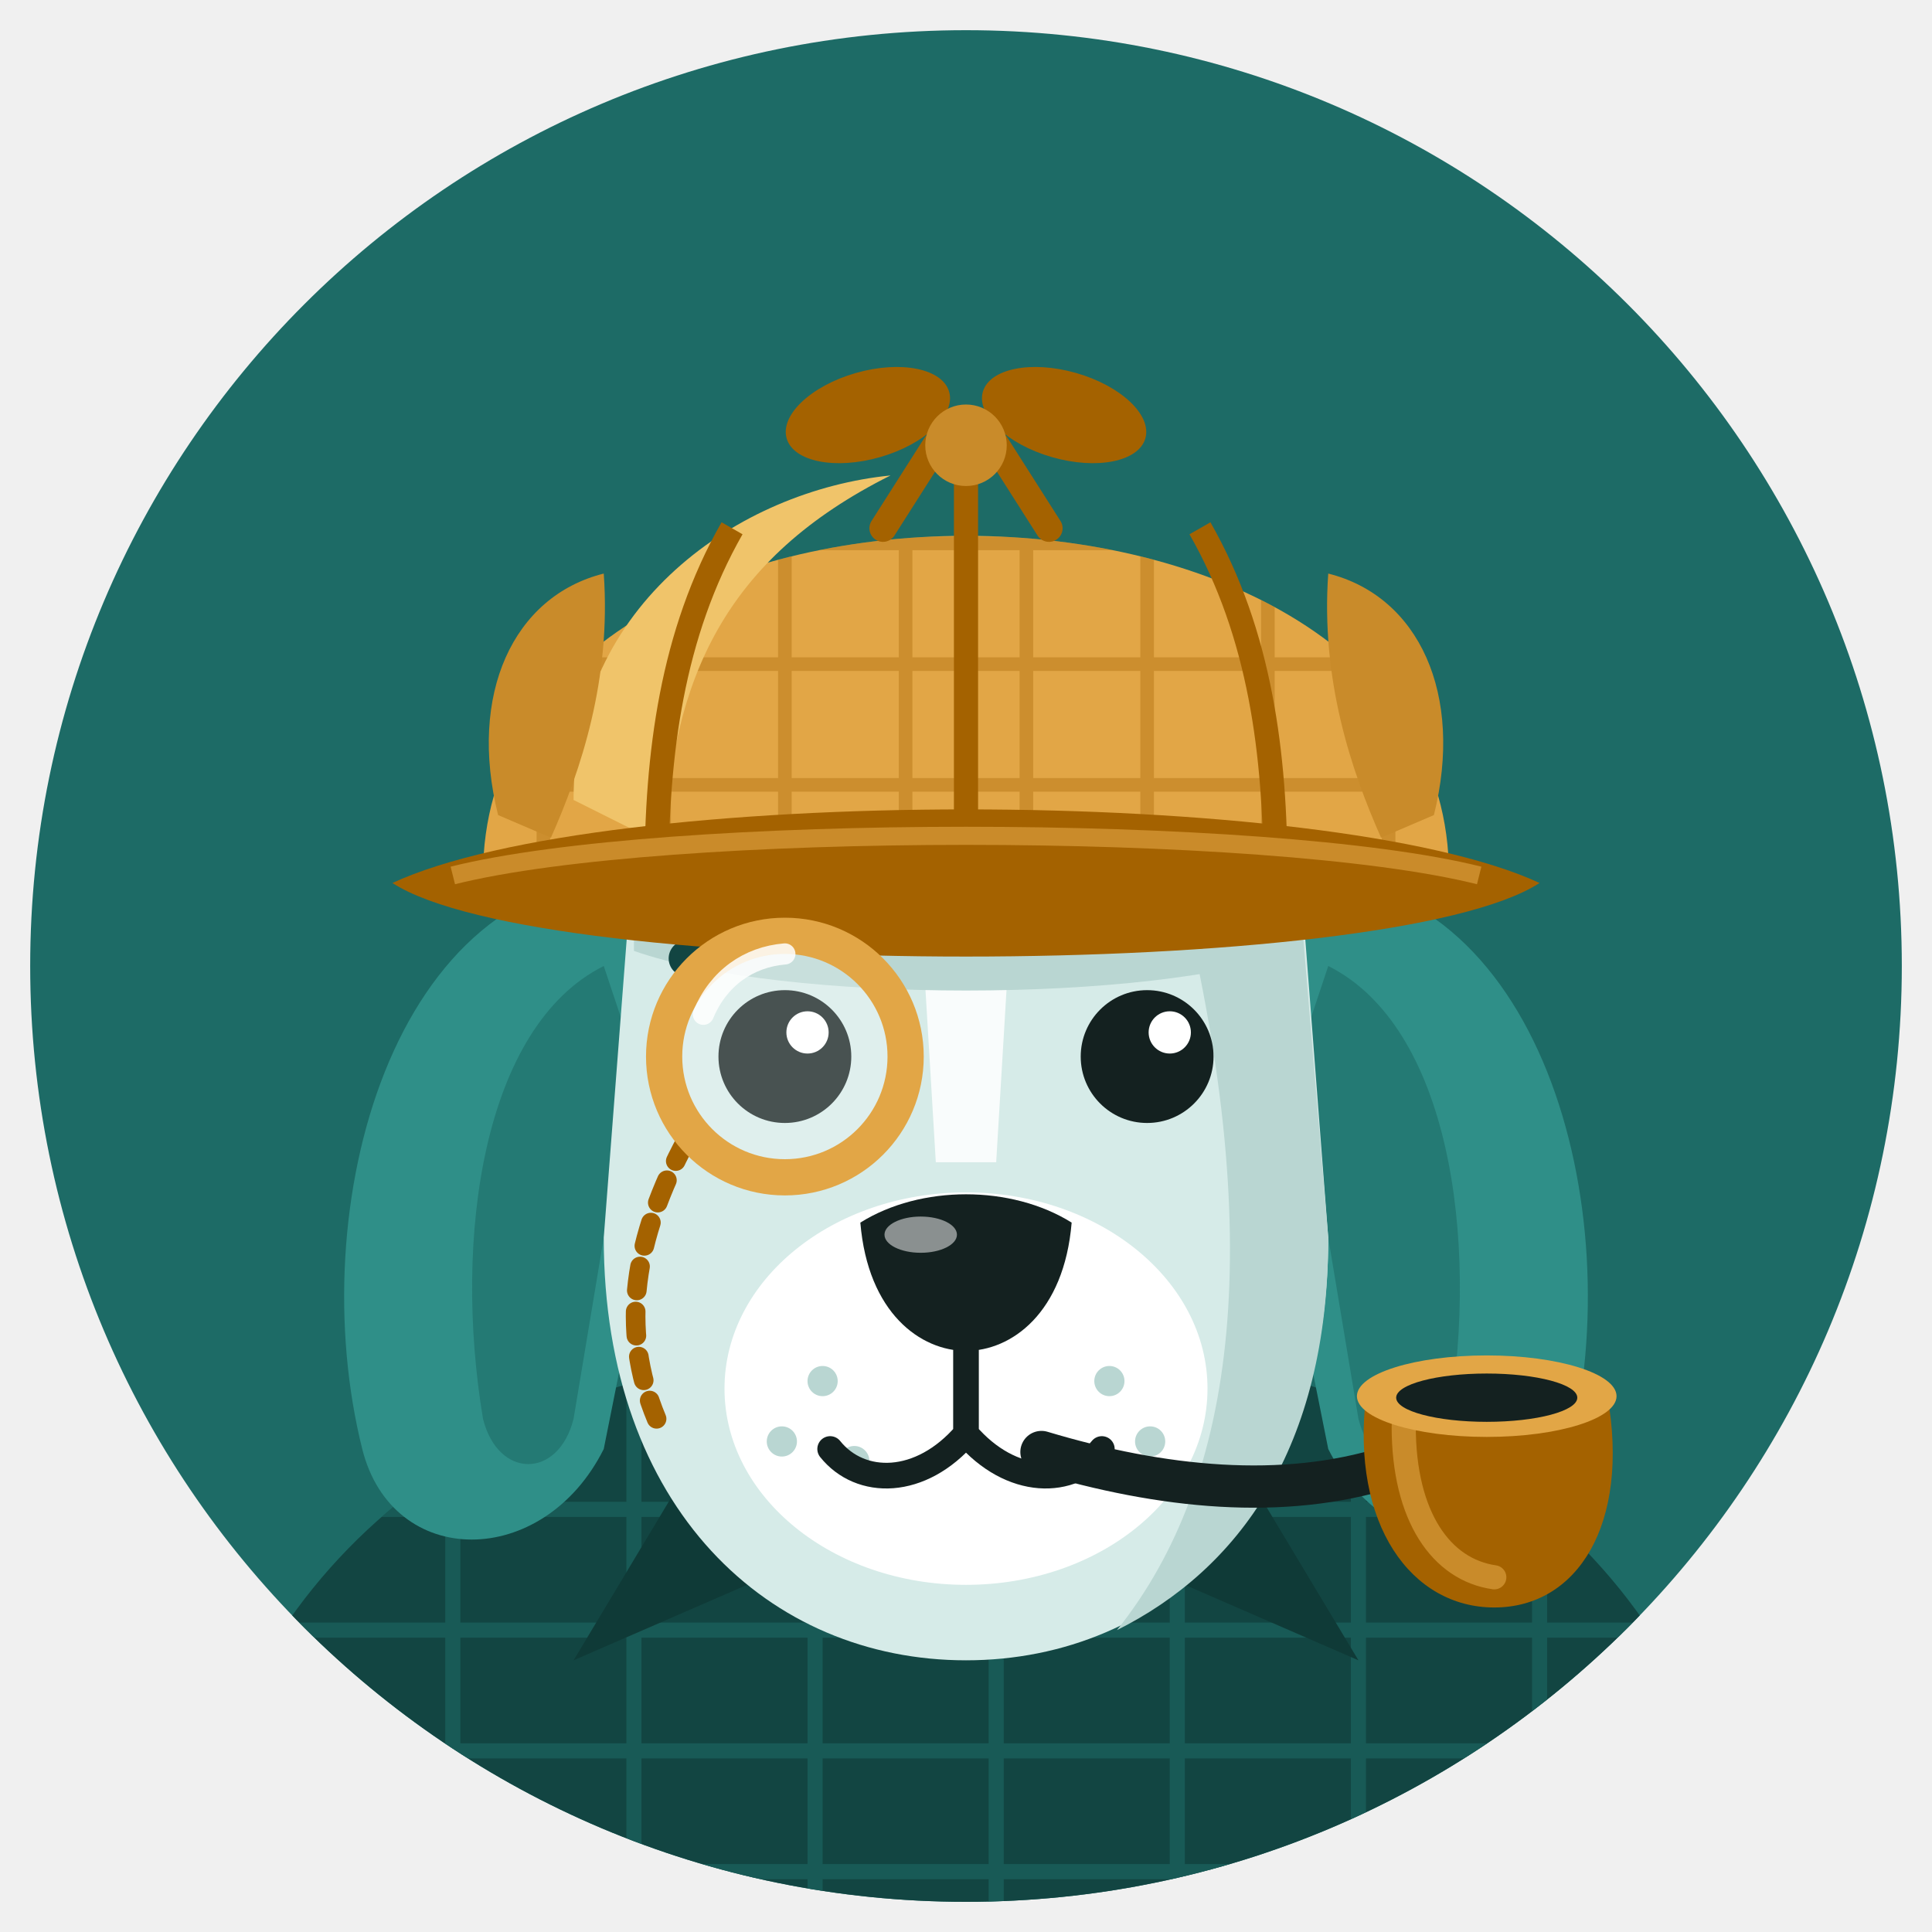
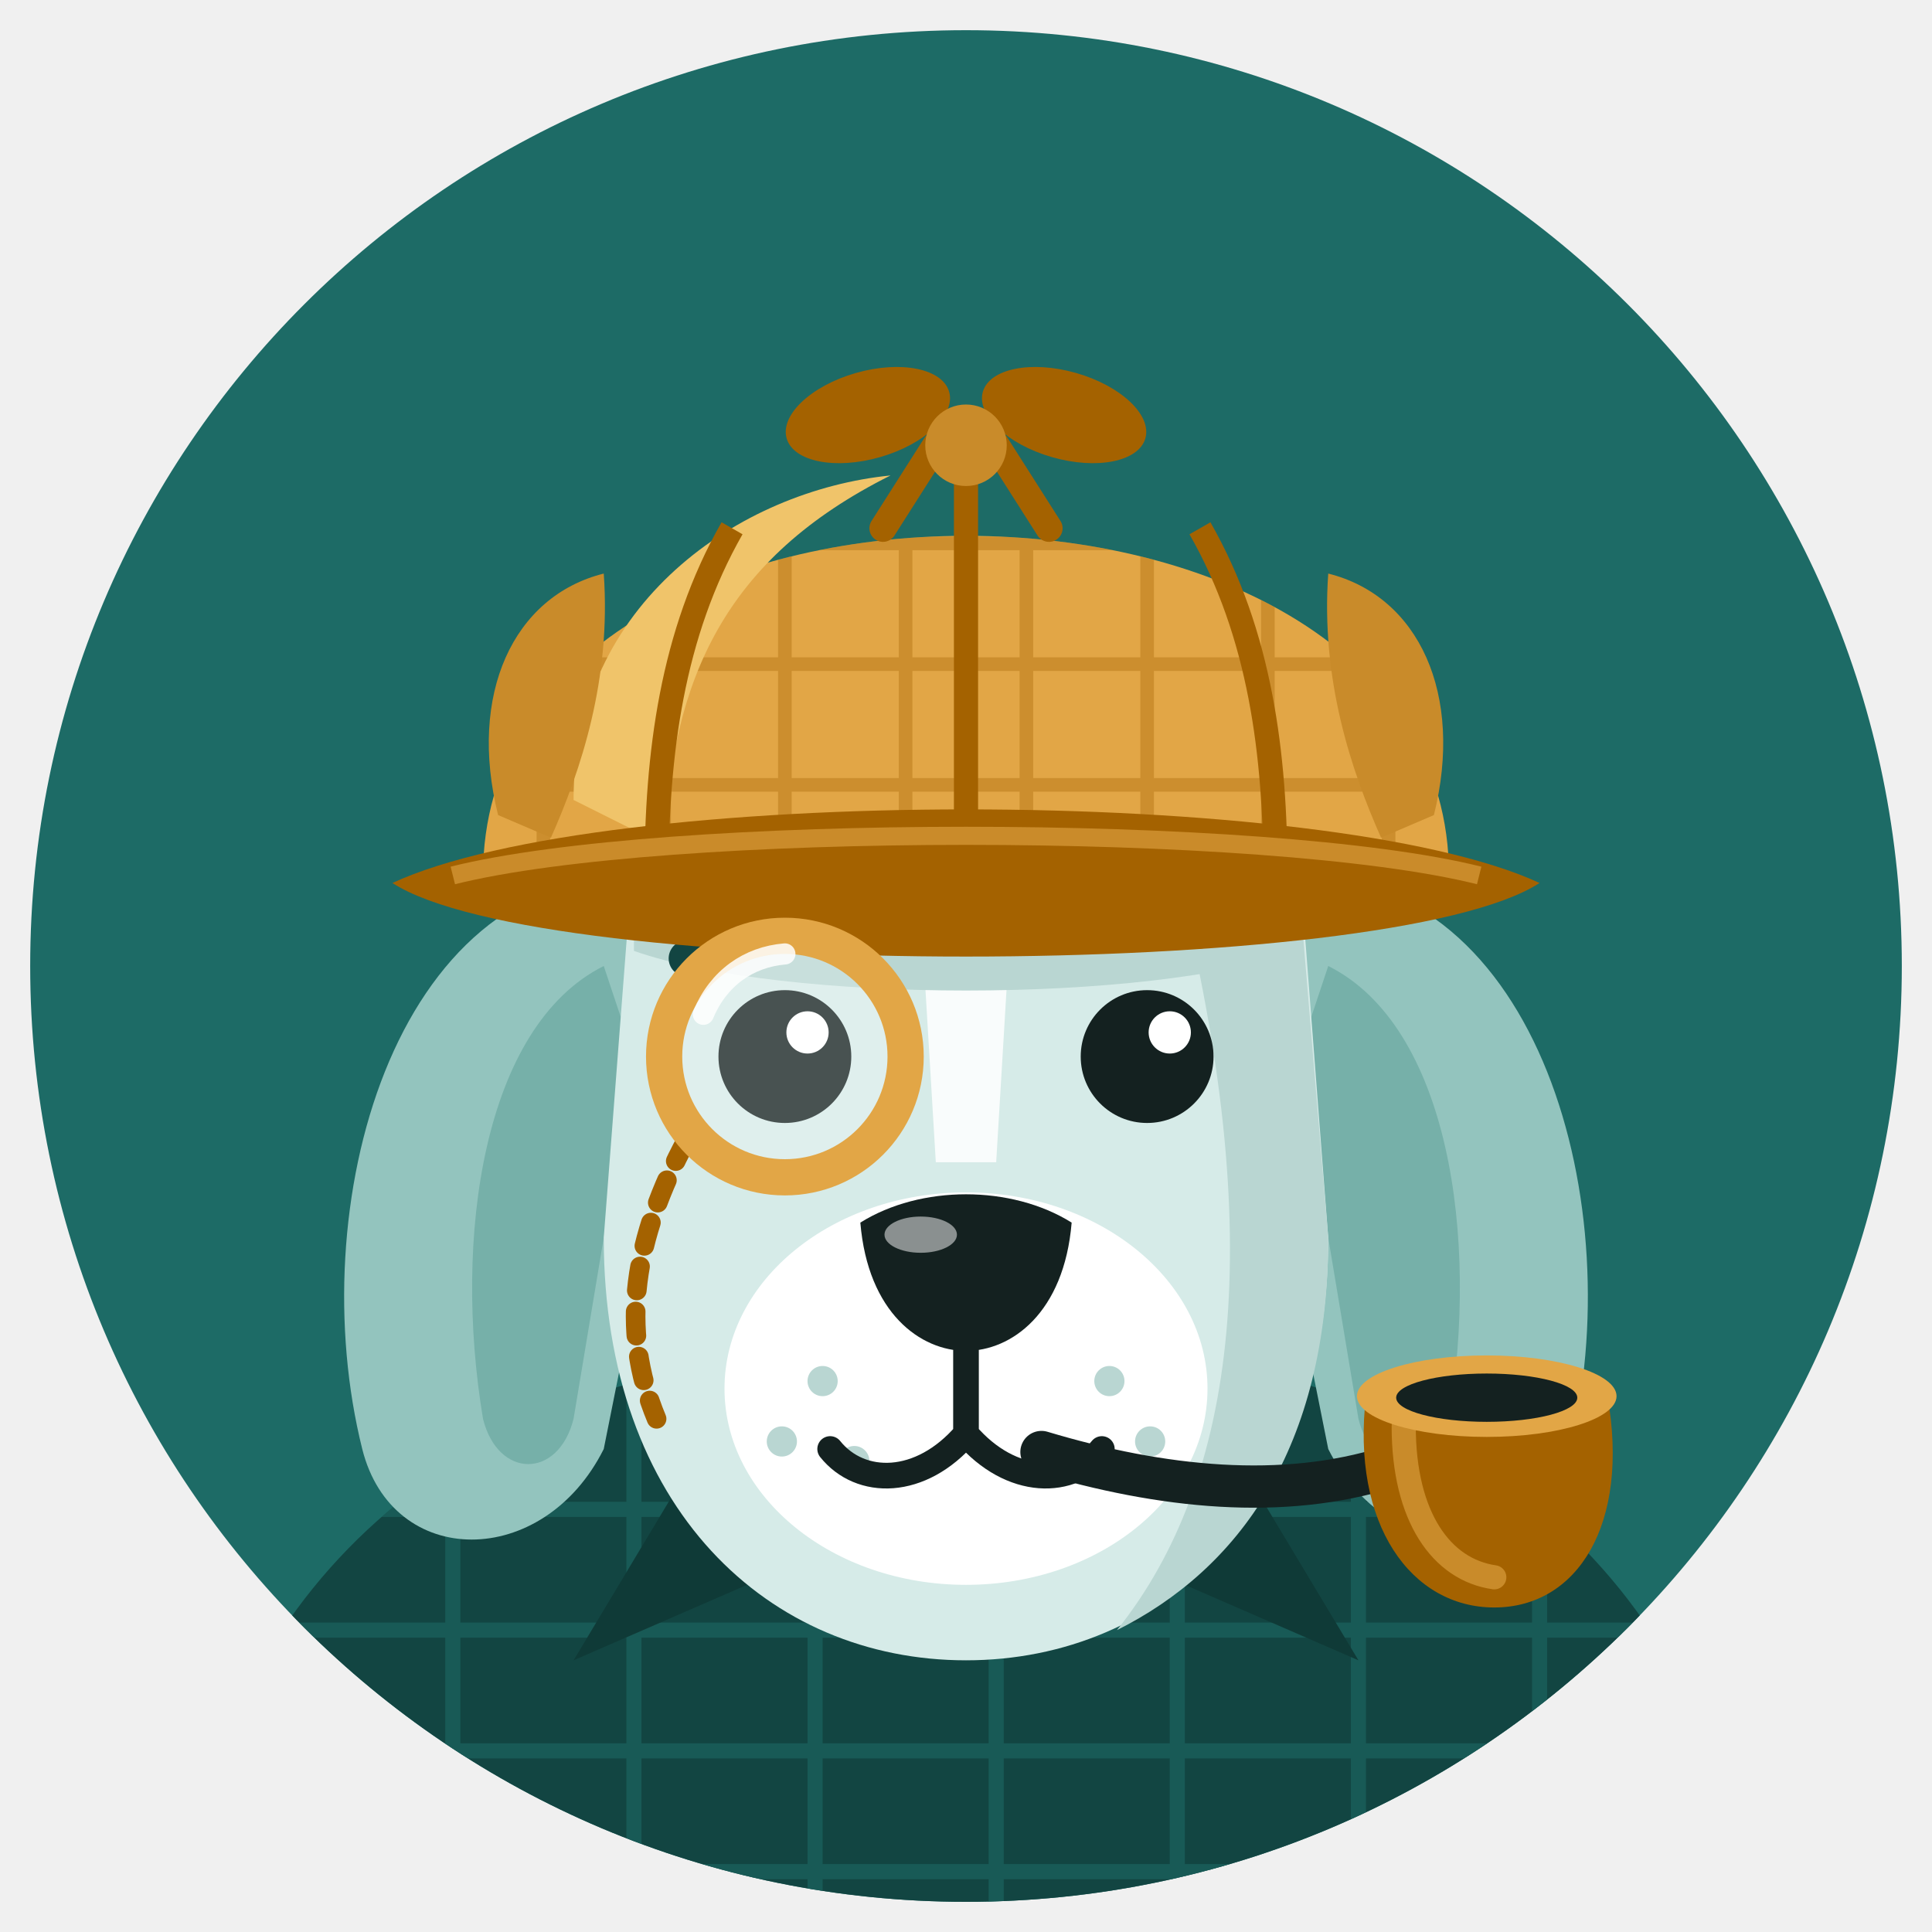
<svg xmlns="http://www.w3.org/2000/svg" viewBox="0 0 128 128">
  <defs>
    <clipPath id="badge">
      <circle cx="64" cy="64" r="62" />
    </clipPath>
    <clipPath id="crown">
      <path d="M32 58 C32 28 96 28 96 58 Z" />
    </clipPath>
    <clipPath id="cape">
      <path d="M12 128 C14 104 32 92 50 90 L78 90 C96 92 114 104 116 128 Z" />
    </clipPath>
  </defs>
  <circle cx="64" cy="64" r="62" fill="#1d6b66" />
  <g clip-path="url(#badge)">
    <rect x="52" y="80" width="24" height="16" fill="#b9d6d2" />
    <path d="M12 128 C14 104 32 92 50 90 L78 90 C96 92 114 104 116 128 Z" fill="#124542" />
    <g clip-path="url(#cape)" stroke="#1d6b66" stroke-width="1" opacity=".55">
      <path d="M20 100 H108 M16 108 H112 M14 116 H114 M12 124 H116" />
      <path d="M30 88 V128 M42 88 V128 M54 88 V128 M66 88 V128 M78 88 V128 M90 88 V128 M102 88 V128" />
    </g>
    <path d="M50 90 L38 110 L61 100 Z" fill="#0f3a37" />
    <path d="M78 90 L90 110 L67 100 Z" fill="#0f3a37" />
-     <path d="M42 58 C26 58 20 80 24 96 C26 104 36 104 40 96 L46 66 Z" fill="#2f8f88" />
-     <path d="M40 64 C32 68 30 82 32 94 C33 98 37 98 38 94 L42 70 Z" fill="#247a74" />
-     <path d="M86 58 C102 58 108 80 104 96 C102 104 92 104 88 96 L82 66 Z" fill="#2f8f88" />
-     <path d="M88 64 C96 68 98 82 96 94 C95 98 91 98 90 94 L86 70 Z" fill="#247a74" />
+     <path d="M42 58 C26 58 20 80 24 96 C26 104 36 104 40 96 L46 66 Z" fill="#93c4be" />
+     <path d="M40 64 C32 68 30 82 32 94 C33 98 37 98 38 94 L42 70 Z" fill="#76b0a9" />
+     <path d="M86 58 C102 58 108 80 104 96 C102 104 92 104 88 96 L82 66 Z" fill="#93c4be" />
+     <path d="M88 64 C96 68 98 82 96 94 C95 98 91 98 90 94 L86 70 Z" fill="#76b0a9" />
    <path d="M42 56 C42 44 86 44 86 56 L88 82 C88 100 77 110 64 110 C51 110 40 100 40 82 Z" fill="#d6ebe8" />
    <path d="M78 58 L86 58 L88 82 C88 96 82 104 74 108 C82 98 84 82 78 58 Z" fill="#b9d6d2" />
    <path d="M60.5 52 L67.5 52 L66 77 L62 77 Z" fill="#ffffff" opacity=".85" />
    <path d="M42 58 C52 63 76 63 86 58 L86 63 C76 66.5 52 66.5 42 63 Z" fill="#b9d6d2" />
    <ellipse cx="64" cy="92" rx="16" ry="13" fill="#ffffff" />
    <g fill="#b9d6d2">
      <circle cx="54.5" cy="91.5" r="1" />
      <circle cx="51.8" cy="95.5" r="1" />
      <circle cx="56.6" cy="96.8" r="1" />
      <circle cx="73.5" cy="91.5" r="1" />
      <circle cx="76.2" cy="95.5" r="1" />
      <circle cx="71.4" cy="96.8" r="1" />
    </g>
    <path d="M57 81 C61 78.5 67 78.5 71 81 C70.5 87 67 89.5 64 89.5 C61 89.5 57.5 87 57 81 Z" fill="#142120" />
    <ellipse cx="61" cy="81.8" rx="2.4" ry="1.2" fill="#ffffff" opacity=".5" />
    <path d="M64 89.5 V95 M64 95 C61 98.5 57 98.5 55 96 M64 95 C67 98.5 71 98.5 73 96" stroke="#142120" stroke-width="1.7" stroke-linecap="round" fill="none" />
    <circle cx="52" cy="70" r="4.4" fill="#142120" />
    <circle cx="76" cy="70" r="4.4" fill="#142120" />
    <circle cx="53.5" cy="68.4" r="1.4" fill="#ffffff" />
    <circle cx="77.5" cy="68.4" r="1.4" fill="#ffffff" />
    <path d="M45.5 63.5 C48.5 61 53.5 60.6 57 62" stroke="#124542" stroke-width="2.4" stroke-linecap="round" fill="none" />
    <path d="M71 60 C74.5 57.6 79.5 57.8 82.5 60.6" stroke="#124542" stroke-width="2.4" stroke-linecap="round" fill="none" />
    <path d="M32 58 C32 28 96 28 96 58 Z" fill="#e2a646" />
    <g clip-path="url(#crown)" stroke="#a46200" stroke-width=".9" opacity=".35">
      <path d="M32 36 H96 M32 44 H96 M32 52 H96" />
      <path d="M36 28 V58 M44 28 V58 M52 28 V58 M60 28 V58 M68 28 V58 M76 28 V58 M84 28 V58 M92 28 V58" />
    </g>
    <path d="M38 53 C38 40 49 32.5 59 31.5 C48 37 44.5 45 44 56 Z" fill="#f0c46a" />
    <path d="M64 31 V58 M48.5 35 C44.5 42 43.5 50 43.5 58 M79.5 35 C83.5 42 84.5 50 84.5 58" stroke="#a46200" stroke-width="1.6" fill="none" />
    <path d="M33 54 C31 46 34 39.5 40 38 C40.5 45 38.5 51 36.5 55.5 Z" fill="#c98b2a" />
    <path d="M95 54 C97 46 94 39.5 88 38 C87.5 45 89.5 51 91.5 55.5 Z" fill="#c98b2a" />
    <path d="M26 58.5 C40 52 88 52 102 58.5 C92 65 36 65 26 58.5 Z" fill="#a46200" />
    <path d="M30 58 C44 54.5 84 54.5 98 58" stroke="#e2a646" stroke-width="1.2" fill="none" opacity=".6" />
    <ellipse cx="57.5" cy="27.5" rx="5.6" ry="2.9" transform="rotate(-16 57.5 27.5)" fill="#a46200" />
    <ellipse cx="70.5" cy="27.5" rx="5.6" ry="2.9" transform="rotate(16 70.5 27.5)" fill="#a46200" />
    <path d="M62 29.5 L58.5 35 M66 29.5 L69.5 35" stroke="#a46200" stroke-width="1.8" stroke-linecap="round" />
    <circle cx="64" cy="29.5" r="2.7" fill="#c98b2a" />
    <path d="M45.5 75.5 C42 82 41 88 43.5 94" stroke="#a46200" stroke-width="1.3" stroke-dasharray="1.6 1.4" stroke-linecap="round" fill="none" />
    <circle cx="52" cy="70" r="8" fill="#ffffff" fill-opacity=".22" stroke="#e2a646" stroke-width="2.4" />
    <path d="M46.6 67.2 C47.6 64.8 49.6 63.4 52 63.2" stroke="#ffffff" stroke-width="1.4" stroke-linecap="round" fill="none" opacity=".85" />
    <path d="M69 96.2 C77 98.6 85 99.4 92 97.2" stroke="#142120" stroke-width="2.8" stroke-linecap="round" fill="none" />
    <path d="M90.5 92.5 C89.5 101 93.5 106.5 99 106.5 C104.5 106.5 108 101 106.5 92.5 Z" fill="#a46200" />
    <path d="M93 94.5 C93 100.5 95.5 104 99 104.5" stroke="#c98b2a" stroke-width="1.6" stroke-linecap="round" fill="none" />
    <ellipse cx="98.5" cy="92.5" rx="8.6" ry="2.7" fill="#e2a646" />
    <ellipse cx="98.5" cy="92.6" rx="6" ry="1.6" fill="#142120" />
  </g>
</svg>
